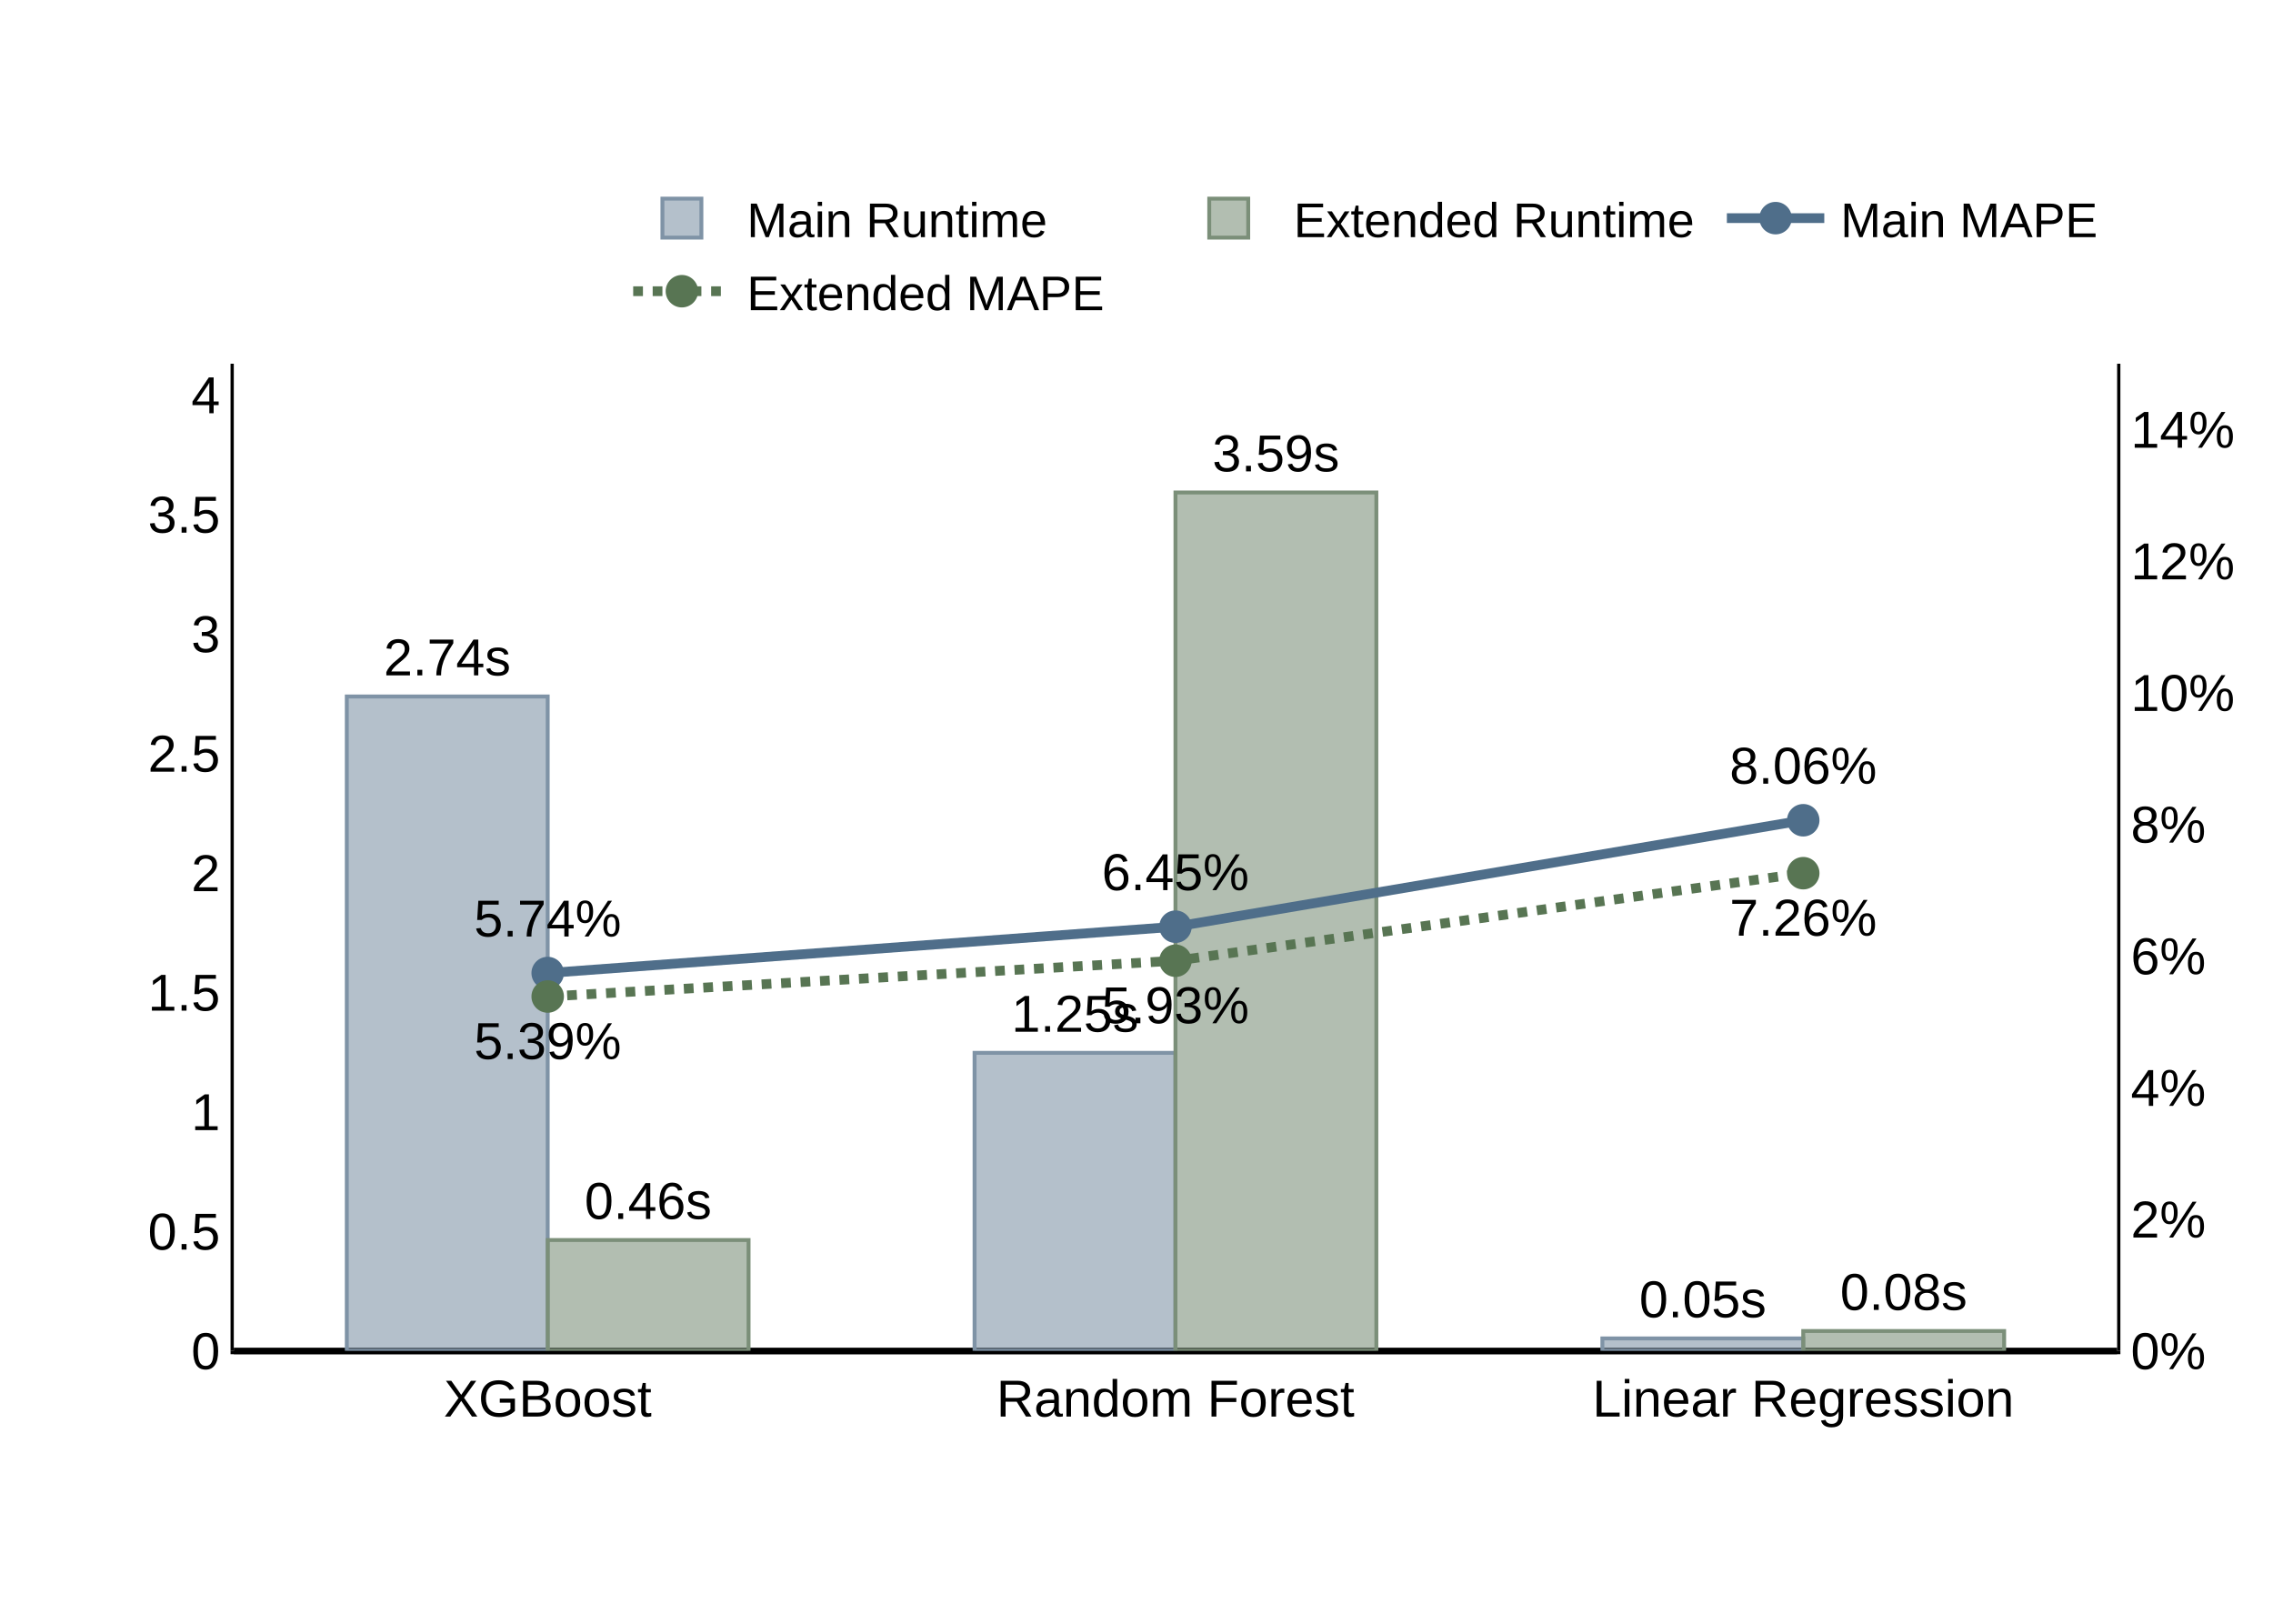
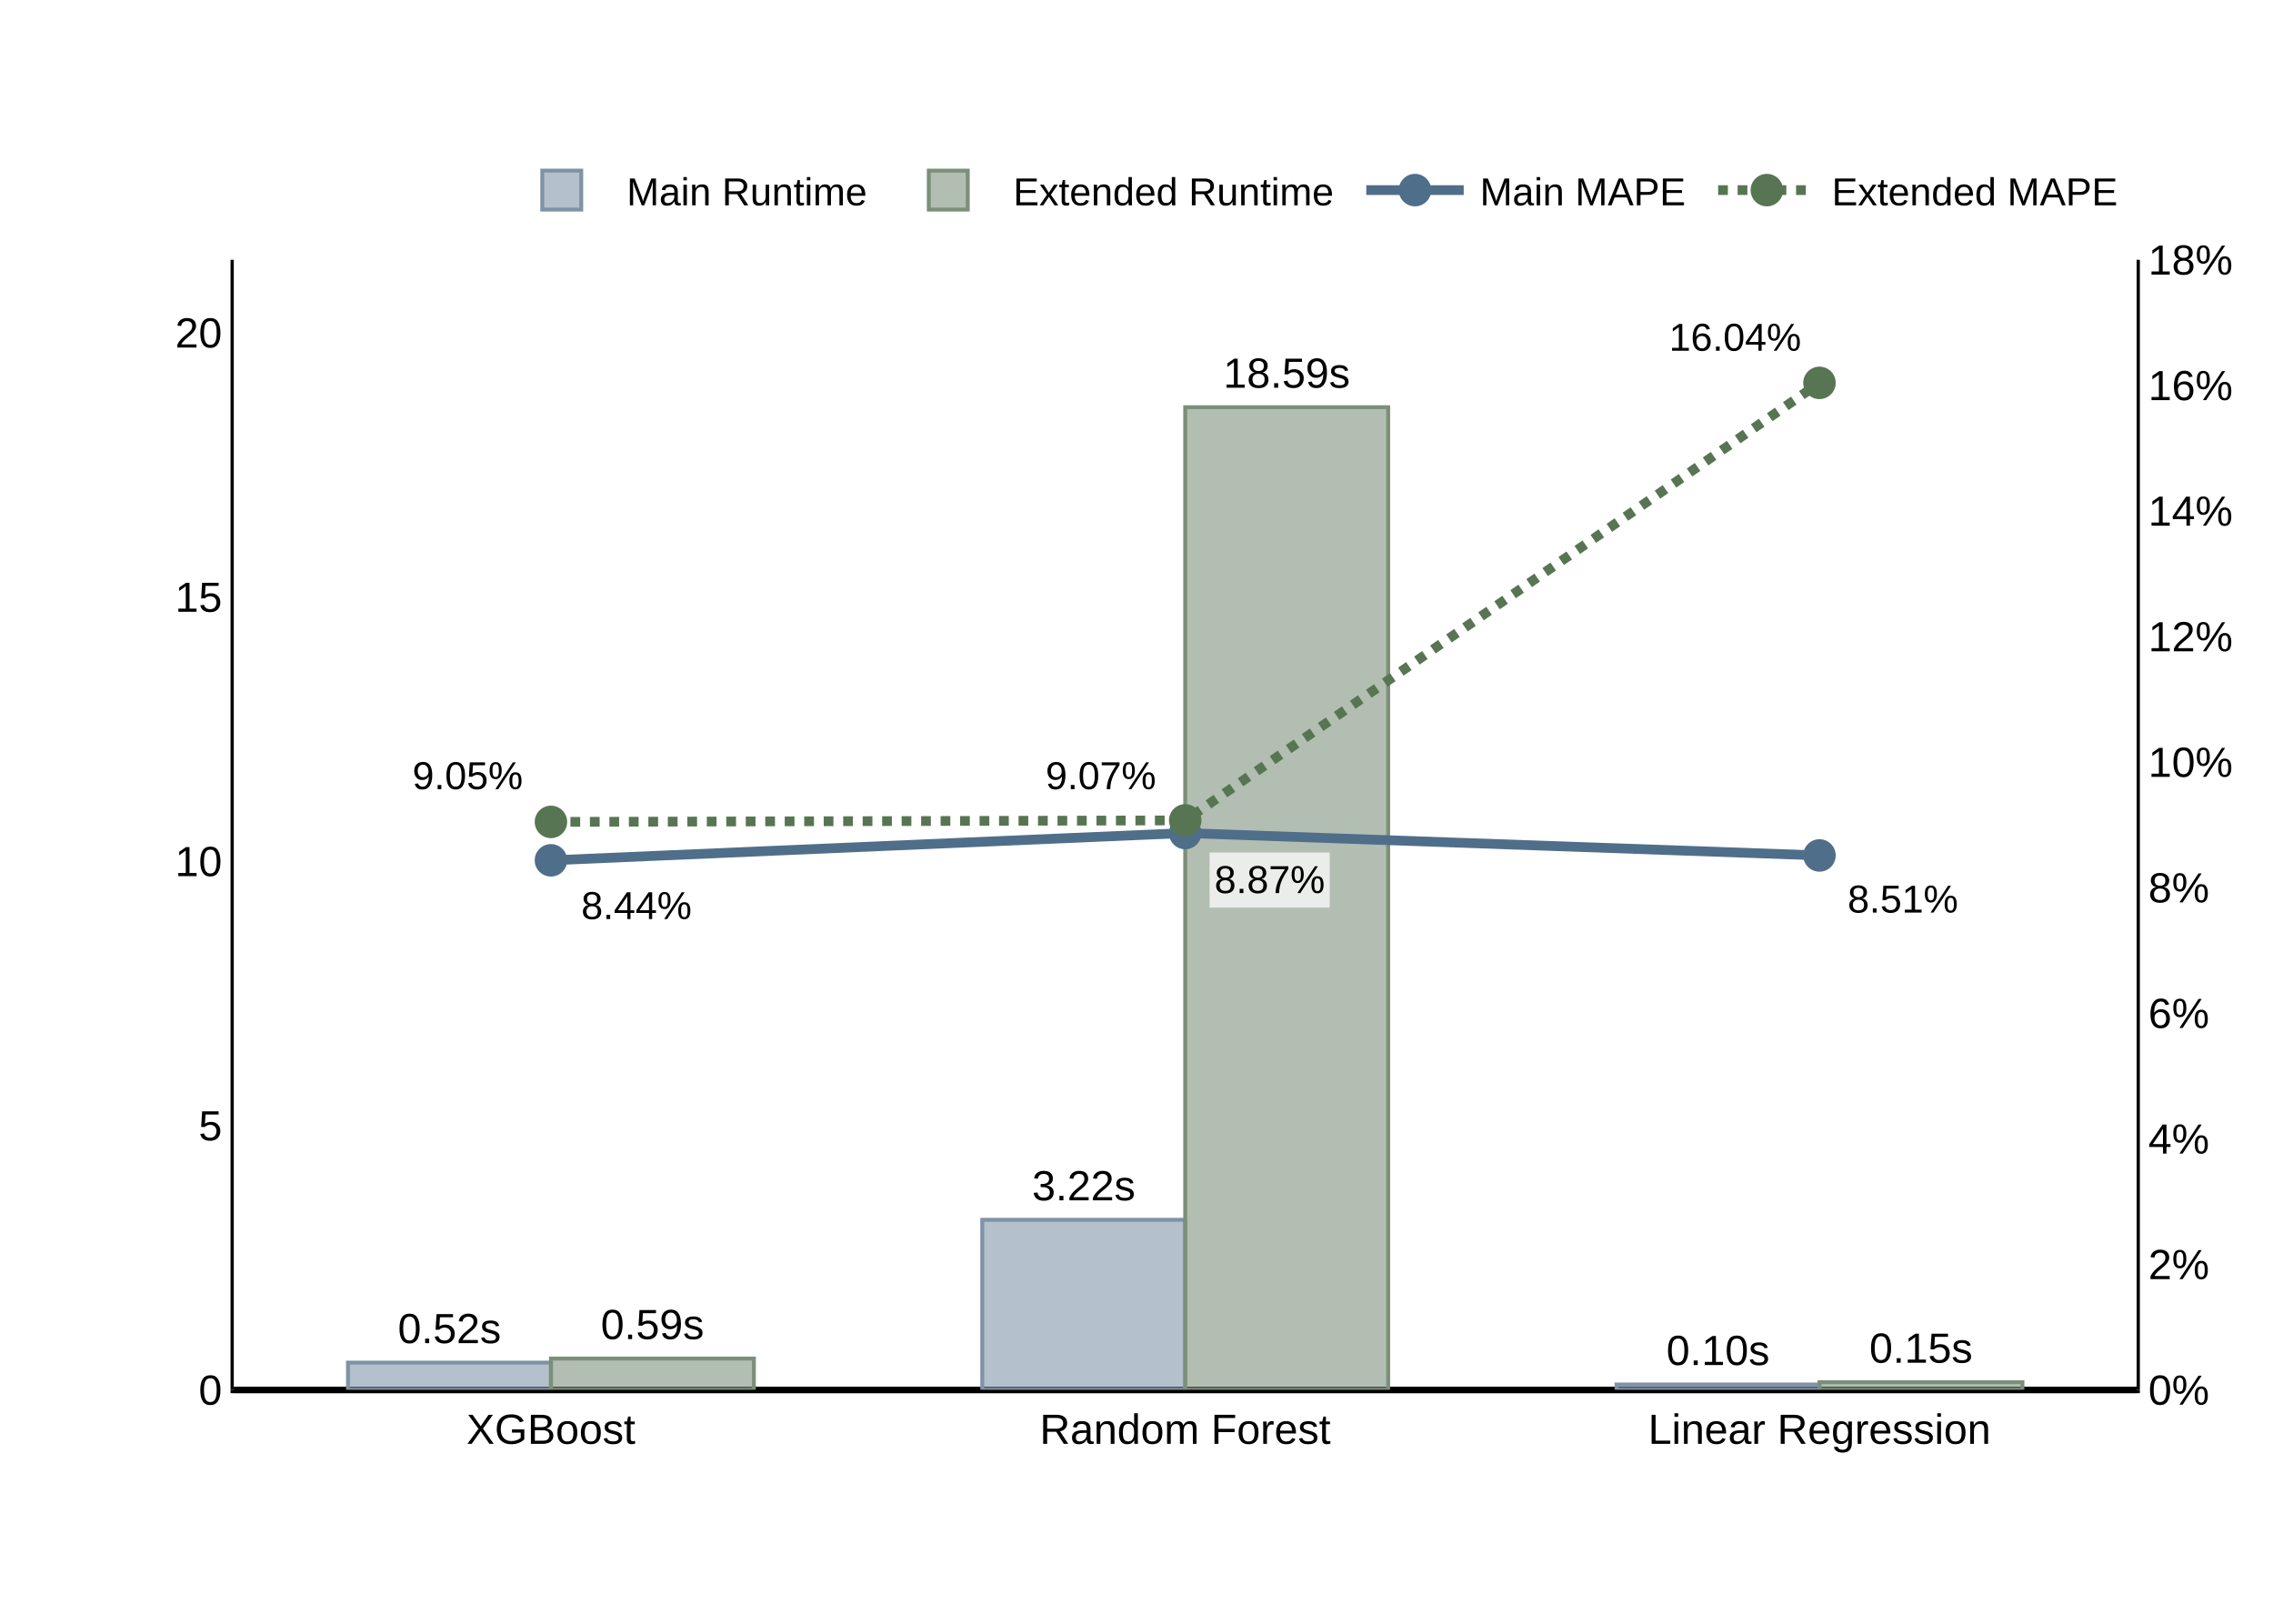
<svg xmlns="http://www.w3.org/2000/svg" class="main-svg" width="700" height="500" style="" viewBox="0 0 700 500">
  <rect x="0" y="0" width="700" height="500" style="fill: rgb(0, 0, 0); fill-opacity: 0;" />
-   <defs id="defs-fec410">
+   <defs id="defs-342254">
    <g class="clips">
-       <clipPath id="clipfec410xyplot" class="plotclip">
-         <rect width="580" height="304" />
-       </clipPath>
-       <clipPath id="clipfec410xy2plot" class="plotclip">
-         <rect width="580" height="304" />
-       </clipPath>
-       <clipPath class="axesclip" id="clipfec410x">
-         <rect x="72" y="0" width="580" height="500" />
-       </clipPath>
-       <clipPath class="axesclip" id="clipfec410y">
-         <rect x="0" y="112" width="700" height="304" />
-       </clipPath>
-       <clipPath class="axesclip" id="clipfec410xy">
-         <rect x="72" y="112" width="580" height="304" />
-       </clipPath>
-       <clipPath class="axesclip" id="clipfec410y2">
-         <rect x="0" y="112" width="700" height="304" />
-       </clipPath>
-       <clipPath class="axesclip" id="clipfec410xy2">
-         <rect x="72" y="112" width="580" height="304" />
+       <clipPath id="clip342254xyplot" class="plotclip">
+         <rect width="586" height="348" />
+       </clipPath>
+       <clipPath id="clip342254xy2plot" class="plotclip">
+         <rect width="586" height="348" />
+       </clipPath>
+       <clipPath class="axesclip" id="clip342254x">
+         <rect x="72" y="0" width="586" height="500" />
+       </clipPath>
+       <clipPath class="axesclip" id="clip342254y">
+         <rect x="0" y="80" width="700" height="348" />
+       </clipPath>
+       <clipPath class="axesclip" id="clip342254xy">
+         <rect x="72" y="80" width="586" height="348" />
+       </clipPath>
+       <clipPath class="axesclip" id="clip342254y2">
+         <rect x="0" y="80" width="700" height="348" />
+       </clipPath>
+       <clipPath class="axesclip" id="clip342254xy2">
+         <rect x="72" y="80" width="586" height="348" />
      </clipPath>
    </g>
    <g class="gradients" />
    <g class="patterns" />
  </defs>
  <g class="bglayer">
-     <rect class="bg" x="72" y="112" width="580" height="304" style="fill: rgb(0, 0, 0); fill-opacity: 0; stroke-width: 0;" />
+     <rect class="bg" x="72" y="80" width="586" height="348" style="fill: rgb(0, 0, 0); fill-opacity: 0; stroke-width: 0;" />
  </g>
  <g class="layer-below">
    <g class="imagelayer" />
    <g class="shapelayer" />
  </g>
  <g class="cartesianlayer">
    <g class="subplot xy">
      <g class="layer-subplot">
        <g class="shapelayer" />
        <g class="imagelayer" />
      </g>
      <g class="minor-gridlayer">
        <g class="x" />
        <g class="y" />
        <g class="y2" />
      </g>
      <g class="gridlayer">
        <g class="x" />
        <g class="y" />
        <g class="y2" />
      </g>
      <g class="zerolinelayer">
-         <path class="yzl zl crisp" transform="translate(0,416)" d="M72,0h580" style="stroke: rgb(0, 0, 0); stroke-opacity: 1; stroke-width: 2px;" />
+         <path class="yzl zl crisp" transform="translate(0,428)" d="M72,0h586" style="stroke: rgb(0, 0, 0); stroke-opacity: 1; stroke-width: 2px;" />
      </g>
      <g class="layer-between">
        <g class="shapelayer" />
        <g class="imagelayer" />
      </g>
      <path class="xlines-below" />
      <path class="ylines-below" />
      <g class="overlines-below">
        <path class="xy2-x" />
        <path class="xy2-y" />
      </g>
      <g class="xaxislayer-below" />
      <g class="yaxislayer-below" />
      <g class="overaxes-below">
        <g class="xy2-x" />
        <g class="xy2-y" />
      </g>
      <g class="overplot">
-         <g class="xy" transform="translate(72,112)">
+         <g class="xy" transform="translate(72,80)">
          <g class="barlayer mlayer">
            <g class="trace bars" style="opacity: 1;">
              <g class="points">
                <g class="point">
-                   <path d="M34.8,304V102.47H96.67V304Z" clip-path="url(#clipfec410xyplot)" style="vector-effect: none; opacity: 1; stroke-width: 1.2px; fill: rgb(127, 147, 166); fill-opacity: 0.58; stroke: rgb(127, 147, 166); stroke-opacity: 1;" />
-                   <text class="bartext bartext-outside" text-anchor="middle" data-notex="1" x="0" y="0" style="font-family: Arial; font-size: 16px; fill: rgb(0, 0, 0); fill-opacity: 1; white-space: pre;" transform="translate(65.735,95.97)">2.74s</text>
-                 </g>
-                 <g class="point">
-                   <path d="M228.13,304V212.2H290V304Z" clip-path="url(#clipfec410xyplot)" style="vector-effect: none; opacity: 1; stroke-width: 1.2px; fill: rgb(127, 147, 166); fill-opacity: 0.58; stroke: rgb(127, 147, 166); stroke-opacity: 1;" />
-                   <text class="bartext bartext-outside" text-anchor="middle" data-notex="1" x="0" y="0" style="font-family: Arial; font-size: 16px; fill: rgb(0, 0, 0); fill-opacity: 1; white-space: pre;" transform="translate(259.065,205.7)">1.25s</text>
-                 </g>
-                 <g class="point">
-                   <path d="M421.47,304V300.14H483.33V304Z" clip-path="url(#clipfec410xyplot)" style="vector-effect: none; opacity: 1; stroke-width: 1.2px; fill: rgb(127, 147, 166); fill-opacity: 0.58; stroke: rgb(127, 147, 166); stroke-opacity: 1;" />
-                   <text class="bartext bartext-outside" text-anchor="middle" data-notex="1" x="0" y="0" style="font-family: Arial; font-size: 16px; fill: rgb(0, 0, 0); fill-opacity: 1; white-space: pre;" transform="translate(452.4,293.64)">0.05s</text>
+                   <path d="M35.16,348V339.59H97.67V348Z" clip-path="url(#clip342254xyplot)" style="vector-effect: none; opacity: 1; stroke-width: 1.2px; fill: rgb(127, 147, 166); fill-opacity: 0.58; stroke: rgb(127, 147, 166); stroke-opacity: 1;" />
+                   <text class="bartext bartext-outside" text-anchor="middle" data-notex="1" x="0" y="0" style="font-family: Arial; font-size: 13px; fill: rgb(0, 0, 0); fill-opacity: 1; white-space: pre;" transform="translate(66.415,333.59)">0.52s</text>
+                 </g>
+                 <g class="point">
+                   <path d="M230.49,348V295.62H293V348Z" clip-path="url(#clip342254xyplot)" style="vector-effect: none; opacity: 1; stroke-width: 1.2px; fill: rgb(127, 147, 166); fill-opacity: 0.58; stroke: rgb(127, 147, 166); stroke-opacity: 1;" />
+                   <text class="bartext bartext-outside" text-anchor="middle" data-notex="1" x="0" y="0" style="font-family: Arial; font-size: 13px; fill: rgb(0, 0, 0); fill-opacity: 1; white-space: pre;" transform="translate(261.745,289.62)">3.22s</text>
+                 </g>
+                 <g class="point">
+                   <path d="M425.83,348V346.33H488.33V348Z" clip-path="url(#clip342254xyplot)" style="vector-effect: none; opacity: 1; stroke-width: 1.2px; fill: rgb(127, 147, 166); fill-opacity: 0.58; stroke: rgb(127, 147, 166); stroke-opacity: 1;" />
+                   <text class="bartext bartext-outside" text-anchor="middle" data-notex="1" x="0" y="0" style="font-family: Arial; font-size: 13px; fill: rgb(0, 0, 0); fill-opacity: 1; white-space: pre;" transform="translate(457.08,340.33)">0.10s</text>
                </g>
              </g>
            </g>
            <g class="trace bars" style="opacity: 1;">
              <g class="points">
                <g class="point">
-                   <path d="M96.67,304V269.84H158.53V304Z" clip-path="url(#clipfec410xyplot)" style="vector-effect: none; opacity: 1; stroke-width: 1.2px; fill: rgb(123, 143, 121); fill-opacity: 0.58; stroke: rgb(123, 143, 121); stroke-opacity: 1;" />
-                   <text class="bartext bartext-outside" text-anchor="middle" data-notex="1" x="0" y="0" style="font-family: Arial; font-size: 16px; fill: rgb(0, 0, 0); fill-opacity: 1; white-space: pre;" transform="translate(127.6,263.34)">0.46s</text>
-                 </g>
-                 <g class="point">
-                   <path d="M290,304V39.65H351.87V304Z" clip-path="url(#clipfec410xyplot)" style="vector-effect: none; opacity: 1; stroke-width: 1.2px; fill: rgb(123, 143, 121); fill-opacity: 0.58; stroke: rgb(123, 143, 121); stroke-opacity: 1;" />
-                   <text class="bartext bartext-outside" text-anchor="middle" data-notex="1" x="0" y="0" style="font-family: Arial; font-size: 16px; fill: rgb(0, 0, 0); fill-opacity: 1; white-space: pre;" transform="translate(320.935,33.15)">3.59s</text>
-                 </g>
-                 <g class="point">
-                   <path d="M483.33,304V297.87H545.2V304Z" clip-path="url(#clipfec410xyplot)" style="vector-effect: none; opacity: 1; stroke-width: 1.2px; fill: rgb(123, 143, 121); fill-opacity: 0.58; stroke: rgb(123, 143, 121); stroke-opacity: 1;" />
-                   <text class="bartext bartext-outside" text-anchor="middle" data-notex="1" x="0" y="0" style="font-family: Arial; font-size: 16px; fill: rgb(0, 0, 0); fill-opacity: 1; white-space: pre;" transform="translate(514.265,291.37)">0.08s</text>
-                 </g>
-               </g>
-             </g>
-           </g>
-         </g>
-         <g class="xy2" transform="translate(72,112)">
+                   <path d="M97.67,348V338.35H160.17V348Z" clip-path="url(#clip342254xyplot)" style="vector-effect: none; opacity: 1; stroke-width: 1.2px; fill: rgb(123, 143, 121); fill-opacity: 0.58; stroke: rgb(123, 143, 121); stroke-opacity: 1;" />
+                   <text class="bartext bartext-outside" text-anchor="middle" data-notex="1" x="0" y="0" style="font-family: Arial; font-size: 13px; fill: rgb(0, 0, 0); fill-opacity: 1; white-space: pre;" transform="translate(128.92,332.35)">0.59s</text>
+                 </g>
+                 <g class="point">
+                   <path d="M293,348V45.39H355.51V348Z" clip-path="url(#clip342254xyplot)" style="vector-effect: none; opacity: 1; stroke-width: 1.2px; fill: rgb(123, 143, 121); fill-opacity: 0.58; stroke: rgb(123, 143, 121); stroke-opacity: 1;" />
+                   <text class="bartext bartext-outside" text-anchor="middle" data-notex="1" x="0" y="0" style="font-family: Arial; font-size: 13px; fill: rgb(0, 0, 0); fill-opacity: 1; white-space: pre;" transform="translate(324.255,39.39)">18.59s</text>
+                 </g>
+                 <g class="point">
+                   <path d="M488.33,348V345.62H550.84V348Z" clip-path="url(#clip342254xyplot)" style="vector-effect: none; opacity: 1; stroke-width: 1.2px; fill: rgb(123, 143, 121); fill-opacity: 0.58; stroke: rgb(123, 143, 121); stroke-opacity: 1;" />
+                   <text class="bartext bartext-outside" text-anchor="middle" data-notex="1" x="0" y="0" style="font-family: Arial; font-size: 13px; fill: rgb(0, 0, 0); fill-opacity: 1; white-space: pre;" transform="translate(519.585,339.62)">0.15s</text>
+                 </g>
+               </g>
+             </g>
+           </g>
+         </g>
+         <g class="xy2" transform="translate(72,80)">
          <g class="scatterlayer mlayer">
-             <g class="trace scatter trace89c9d5" style="stroke-miterlimit: 2; opacity: 1;">
-               <g class="fills" clip-path="url(#clipfec410xy2plot)" />
+             <g class="trace scatter traceacc0d9" style="stroke-miterlimit: 2; opacity: 1;">
+               <g class="fills" clip-path="url(#clip342254xy2plot)" />
              <g class="errorbars" />
              <g class="lines">
-                 <path class="js-line" d="M96.67,187.63L290,173.36L483.33,140.58" clip-path="url(#clipfec410xy2plot)" style="vector-effect: none; fill: none; stroke: rgb(79, 110, 138); stroke-opacity: 1; stroke-width: 3px; opacity: 1;" />
+                 <path class="js-line" d="M97.67,184.92L293,176.52L488.33,183.42" clip-path="url(#clip342254xy2plot)" style="vector-effect: none; fill: none; stroke: rgb(79, 110, 138); stroke-opacity: 1; stroke-width: 3px; opacity: 1;" />
              </g>
              <g class="points">
-                 <path class="point" transform="translate(96.67,187.63)" d="M5,0A5,5 0 1,1 0,-5A5,5 0 0,1 5,0Z" style="opacity: 1; stroke-width: 0px; fill: rgb(79, 110, 138); fill-opacity: 1;" />
-                 <path class="point" transform="translate(290,173.36)" d="M5,0A5,5 0 1,1 0,-5A5,5 0 0,1 5,0Z" style="opacity: 1; stroke-width: 0px; fill: rgb(79, 110, 138); fill-opacity: 1;" />
-                 <path class="point" transform="translate(483.33,140.58)" d="M5,0A5,5 0 1,1 0,-5A5,5 0 0,1 5,0Z" style="opacity: 1; stroke-width: 0px; fill: rgb(79, 110, 138); fill-opacity: 1;" />
-               </g>
-               <g class="text">
-                 <g class="textpoint" transform="translate(0,-11.25)">
-                   <text x="96.67" y="187.63" text-anchor="middle" style="font-family: Arial; font-size: 16px; fill: rgb(0, 0, 0); fill-opacity: 1; white-space: pre;">5.74%</text>
-                 </g>
-                 <g class="textpoint" transform="translate(0,-11.25)">
-                   <text x="290" y="173.36" text-anchor="middle" style="font-family: Arial; font-size: 16px; fill: rgb(0, 0, 0); fill-opacity: 1; white-space: pre;">6.45%</text>
-                 </g>
-                 <g class="textpoint" transform="translate(0,-11.25)">
-                   <text x="483.33" y="140.58" text-anchor="middle" style="font-family: Arial; font-size: 16px; fill: rgb(0, 0, 0); fill-opacity: 1; white-space: pre;">8.06%</text>
-                 </g>
-               </g>
-             </g>
-             <g class="trace scatter traced7a14b" style="stroke-miterlimit: 2; opacity: 1;">
-               <g class="fills" clip-path="url(#clipfec410xy2plot)" />
+                 <path class="point" transform="translate(97.67,184.92)" d="M5,0A5,5 0 1,1 0,-5A5,5 0 0,1 5,0Z" style="opacity: 1; stroke-width: 0px; fill: rgb(79, 110, 138); fill-opacity: 1;" />
+                 <path class="point" transform="translate(293,176.52)" d="M5,0A5,5 0 1,1 0,-5A5,5 0 0,1 5,0Z" style="opacity: 1; stroke-width: 0px; fill: rgb(79, 110, 138); fill-opacity: 1;" />
+                 <path class="point" transform="translate(488.33,183.42)" d="M5,0A5,5 0 1,1 0,-5A5,5 0 0,1 5,0Z" style="opacity: 1; stroke-width: 0px; fill: rgb(79, 110, 138); fill-opacity: 1;" />
+               </g>
+               <g class="text" />
+             </g>
+             <g class="trace scatter trace40605d" style="stroke-miterlimit: 2; opacity: 1;">
+               <g class="fills" clip-path="url(#clip342254xy2plot)" />
              <g class="errorbars" />
              <g class="lines">
-                 <path class="js-line" d="M96.67,194.86L290,183.84L483.33,156.88" clip-path="url(#clipfec410xy2plot)" style="vector-effect: none; fill: none; stroke: rgb(88, 117, 83); stroke-opacity: 1; stroke-dasharray: 3px, 3px; stroke-width: 3px; opacity: 1;" />
+                 <path class="js-line" d="M97.67,173.09L293,172.62L488.33,37.9" clip-path="url(#clip342254xy2plot)" style="vector-effect: none; fill: none; stroke: rgb(88, 117, 83); stroke-opacity: 1; stroke-dasharray: 3px, 3px; stroke-width: 3px; opacity: 1;" />
              </g>
              <g class="points">
-                 <path class="point" transform="translate(96.67,194.86)" d="M5,0A5,5 0 1,1 0,-5A5,5 0 0,1 5,0Z" style="opacity: 1; stroke-width: 0px; fill: rgb(88, 117, 83); fill-opacity: 1;" />
-                 <path class="point" transform="translate(290,183.84)" d="M5,0A5,5 0 1,1 0,-5A5,5 0 0,1 5,0Z" style="opacity: 1; stroke-width: 0px; fill: rgb(88, 117, 83); fill-opacity: 1;" />
-                 <path class="point" transform="translate(483.33,156.88)" d="M5,0A5,5 0 1,1 0,-5A5,5 0 0,1 5,0Z" style="opacity: 1; stroke-width: 0px; fill: rgb(88, 117, 83); fill-opacity: 1;" />
-               </g>
-               <g class="text">
-                 <g class="textpoint" transform="translate(0,19.25)">
-                   <text x="96.67" y="194.86" text-anchor="middle" style="font-family: Arial; font-size: 16px; fill: rgb(0, 0, 0); fill-opacity: 1; white-space: pre;">5.39%</text>
-                 </g>
-                 <g class="textpoint" transform="translate(0,19.25)">
-                   <text x="290" y="183.84" text-anchor="middle" style="font-family: Arial; font-size: 16px; fill: rgb(0, 0, 0); fill-opacity: 1; white-space: pre;">5.93%</text>
-                 </g>
-                 <g class="textpoint" transform="translate(0,19.25)">
-                   <text x="483.33" y="156.88" text-anchor="middle" style="font-family: Arial; font-size: 16px; fill: rgb(0, 0, 0); fill-opacity: 1; white-space: pre;">7.26%</text>
-                 </g>
-               </g>
+                 <path class="point" transform="translate(97.67,173.09)" d="M5,0A5,5 0 1,1 0,-5A5,5 0 0,1 5,0Z" style="opacity: 1; stroke-width: 0px; fill: rgb(88, 117, 83); fill-opacity: 1;" />
+                 <path class="point" transform="translate(293,172.62)" d="M5,0A5,5 0 1,1 0,-5A5,5 0 0,1 5,0Z" style="opacity: 1; stroke-width: 0px; fill: rgb(88, 117, 83); fill-opacity: 1;" />
+                 <path class="point" transform="translate(488.33,37.9)" d="M5,0A5,5 0 1,1 0,-5A5,5 0 0,1 5,0Z" style="opacity: 1; stroke-width: 0px; fill: rgb(88, 117, 83); fill-opacity: 1;" />
+               </g>
+               <g class="text" />
            </g>
          </g>
        </g>
      </g>
      <g class="zerolinelayer-above" />
-       <path class="xlines-above crisp" d="M71,416.5H653" style="fill: none; stroke-width: 1px; stroke: rgb(0, 0, 0); stroke-opacity: 1;" />
-       <path class="ylines-above crisp" d="M71.5,112V416" style="fill: none; stroke-width: 1px; stroke: rgb(0, 0, 0); stroke-opacity: 1;" />
+       <path class="xlines-above crisp" d="M71,428.5H659" style="fill: none; stroke-width: 1px; stroke: rgb(0, 0, 0); stroke-opacity: 1;" />
+       <path class="ylines-above crisp" d="M71.5,80V428" style="fill: none; stroke-width: 1px; stroke: rgb(0, 0, 0); stroke-opacity: 1;" />
      <g class="overlines-above">
        <path class="xy2-x crisp" d="M0,0" style="fill: none;" />
-         <path class="xy2-y crisp" d="M652.5,112V416" style="fill: none; stroke-width: 1px; stroke: rgb(0, 0, 0); stroke-opacity: 1;" />
+         <path class="xy2-y crisp" d="M658.5,80V428" style="fill: none; stroke-width: 1px; stroke: rgb(0, 0, 0); stroke-opacity: 1;" />
      </g>
      <g class="xaxislayer-above">
        <g class="xtick">
-           <text text-anchor="middle" x="0" y="436.2" transform="translate(168.67,0)" style="font-family: Arial; font-size: 16px; fill: rgb(0, 0, 0); fill-opacity: 1; white-space: pre;">XGBoost</text>
+           <text text-anchor="middle" x="0" y="444.6" transform="translate(169.67,0)" style="font-family: Arial; font-size: 13px; fill: rgb(0, 0, 0); fill-opacity: 1; white-space: pre;">XGBoost</text>
        </g>
        <g class="xtick">
-           <text text-anchor="middle" x="0" y="436.2" transform="translate(362,0)" style="font-family: Arial; font-size: 16px; fill: rgb(0, 0, 0); fill-opacity: 1; white-space: pre;">Random Forest</text>
+           <text text-anchor="middle" x="0" y="444.6" transform="translate(365,0)" style="font-family: Arial; font-size: 13px; fill: rgb(0, 0, 0); fill-opacity: 1; white-space: pre;">Random Forest</text>
        </g>
        <g class="xtick">
-           <text text-anchor="middle" x="0" y="436.2" transform="translate(555.33,0)" style="font-family: Arial; font-size: 16px; fill: rgb(0, 0, 0); fill-opacity: 1; white-space: pre;">Linear Regression</text>
+           <text text-anchor="middle" x="0" y="444.6" transform="translate(560.33,0)" style="font-family: Arial; font-size: 13px; fill: rgb(0, 0, 0); fill-opacity: 1; white-space: pre;">Linear Regression</text>
        </g>
      </g>
      <g class="yaxislayer-above">
        <g class="ytick">
-           <text text-anchor="end" x="67.8" y="5.6" transform="translate(0,416)" style="font-family: Arial; font-size: 16px; fill: rgb(0, 0, 0); fill-opacity: 1; white-space: pre;">0</text>
-         </g>
-         <g class="ytick">
-           <text text-anchor="end" x="67.8" y="5.6" style="font-family: Arial; font-size: 16px; fill: rgb(0, 0, 0); fill-opacity: 1; white-space: pre;" transform="translate(0,379.2)">0.5</text>
-         </g>
-         <g class="ytick">
-           <text text-anchor="end" x="67.8" y="5.6" style="font-family: Arial; font-size: 16px; fill: rgb(0, 0, 0); fill-opacity: 1; white-space: pre;" transform="translate(0,342.41)">1</text>
-         </g>
-         <g class="ytick">
-           <text text-anchor="end" x="67.8" y="5.6" style="font-family: Arial; font-size: 16px; fill: rgb(0, 0, 0); fill-opacity: 1; white-space: pre;" transform="translate(0,305.61)">1.5</text>
-         </g>
-         <g class="ytick">
-           <text text-anchor="end" x="67.8" y="5.6" style="font-family: Arial; font-size: 16px; fill: rgb(0, 0, 0); fill-opacity: 1; white-space: pre;" transform="translate(0,268.82)">2</text>
-         </g>
-         <g class="ytick">
-           <text text-anchor="end" x="67.8" y="5.6" style="font-family: Arial; font-size: 16px; fill: rgb(0, 0, 0); fill-opacity: 1; white-space: pre;" transform="translate(0,232.02)">2.5</text>
-         </g>
-         <g class="ytick">
-           <text text-anchor="end" x="67.8" y="5.6" style="font-family: Arial; font-size: 16px; fill: rgb(0, 0, 0); fill-opacity: 1; white-space: pre;" transform="translate(0,195.23)">3</text>
-         </g>
-         <g class="ytick">
-           <text text-anchor="end" x="67.8" y="5.6" style="font-family: Arial; font-size: 16px; fill: rgb(0, 0, 0); fill-opacity: 1; white-space: pre;" transform="translate(0,158.43)">3.5</text>
-         </g>
-         <g class="ytick">
-           <text text-anchor="end" x="67.8" y="5.6" style="font-family: Arial; font-size: 16px; fill: rgb(0, 0, 0); fill-opacity: 1; white-space: pre;" transform="translate(0,121.64)">4</text>
+           <text text-anchor="end" x="68.4" y="4.55" transform="translate(0,428)" style="font-family: Arial; font-size: 13px; fill: rgb(0, 0, 0); fill-opacity: 1; white-space: pre;">0</text>
+         </g>
+         <g class="ytick">
+           <text text-anchor="end" x="68.4" y="4.55" style="font-family: Arial; font-size: 13px; fill: rgb(0, 0, 0); fill-opacity: 1; white-space: pre;" transform="translate(0,346.61)">5</text>
+         </g>
+         <g class="ytick">
+           <text text-anchor="end" x="68.4" y="4.55" style="font-family: Arial; font-size: 13px; fill: rgb(0, 0, 0); fill-opacity: 1; white-space: pre;" transform="translate(0,265.23)">10</text>
+         </g>
+         <g class="ytick">
+           <text text-anchor="end" x="68.4" y="4.55" style="font-family: Arial; font-size: 13px; fill: rgb(0, 0, 0); fill-opacity: 1; white-space: pre;" transform="translate(0,183.84)">15</text>
+         </g>
+         <g class="ytick">
+           <text text-anchor="end" x="68.4" y="4.55" style="font-family: Arial; font-size: 13px; fill: rgb(0, 0, 0); fill-opacity: 1; white-space: pre;" transform="translate(0,102.46)">20</text>
        </g>
      </g>
      <g class="overaxes-above">
        <g class="xy2-x" />
        <g class="xy2-y">
          <g class="y2tick">
-             <text text-anchor="start" x="656.2" y="5.6" transform="translate(0,416)" style="font-family: Arial; font-size: 16px; fill: rgb(0, 0, 0); fill-opacity: 1; white-space: pre;">0%</text>
-           </g>
-           <g class="y2tick">
-             <text text-anchor="start" x="656.2" y="5.6" style="font-family: Arial; font-size: 16px; fill: rgb(0, 0, 0); fill-opacity: 1; white-space: pre;" transform="translate(0,375.47)">2%</text>
-           </g>
-           <g class="y2tick">
-             <text text-anchor="start" x="656.2" y="5.6" style="font-family: Arial; font-size: 16px; fill: rgb(0, 0, 0); fill-opacity: 1; white-space: pre;" transform="translate(0,334.93)">4%</text>
-           </g>
-           <g class="y2tick">
-             <text text-anchor="start" x="656.2" y="5.6" style="font-family: Arial; font-size: 16px; fill: rgb(0, 0, 0); fill-opacity: 1; white-space: pre;" transform="translate(0,294.4)">6%</text>
-           </g>
-           <g class="y2tick">
-             <text text-anchor="start" x="656.2" y="5.6" style="font-family: Arial; font-size: 16px; fill: rgb(0, 0, 0); fill-opacity: 1; white-space: pre;" transform="translate(0,253.87)">8%</text>
-           </g>
-           <g class="y2tick">
-             <text text-anchor="start" x="656.2" y="5.6" style="font-family: Arial; font-size: 16px; fill: rgb(0, 0, 0); fill-opacity: 1; white-space: pre;" transform="translate(0,213.33)">10%</text>
-           </g>
-           <g class="y2tick">
-             <text text-anchor="start" x="656.2" y="5.6" style="font-family: Arial; font-size: 16px; fill: rgb(0, 0, 0); fill-opacity: 1; white-space: pre;" transform="translate(0,172.8)">12%</text>
-           </g>
-           <g class="y2tick">
-             <text text-anchor="start" x="656.2" y="5.6" style="font-family: Arial; font-size: 16px; fill: rgb(0, 0, 0); fill-opacity: 1; white-space: pre;" transform="translate(0,132.27)">14%</text>
+             <text text-anchor="start" x="661.6" y="4.55" transform="translate(0,428)" style="font-family: Arial; font-size: 13px; fill: rgb(0, 0, 0); fill-opacity: 1; white-space: pre;">0%</text>
+           </g>
+           <g class="y2tick">
+             <text text-anchor="start" x="661.6" y="4.55" style="font-family: Arial; font-size: 13px; fill: rgb(0, 0, 0); fill-opacity: 1; white-space: pre;" transform="translate(0,389.33)">2%</text>
+           </g>
+           <g class="y2tick">
+             <text text-anchor="start" x="661.6" y="4.55" style="font-family: Arial; font-size: 13px; fill: rgb(0, 0, 0); fill-opacity: 1; white-space: pre;" transform="translate(0,350.67)">4%</text>
+           </g>
+           <g class="y2tick">
+             <text text-anchor="start" x="661.6" y="4.55" style="font-family: Arial; font-size: 13px; fill: rgb(0, 0, 0); fill-opacity: 1; white-space: pre;" transform="translate(0,312)">6%</text>
+           </g>
+           <g class="y2tick">
+             <text text-anchor="start" x="661.6" y="4.55" style="font-family: Arial; font-size: 13px; fill: rgb(0, 0, 0); fill-opacity: 1; white-space: pre;" transform="translate(0,273.33)">8%</text>
+           </g>
+           <g class="y2tick">
+             <text text-anchor="start" x="661.6" y="4.55" style="font-family: Arial; font-size: 13px; fill: rgb(0, 0, 0); fill-opacity: 1; white-space: pre;" transform="translate(0,234.67)">10%</text>
+           </g>
+           <g class="y2tick">
+             <text text-anchor="start" x="661.6" y="4.55" style="font-family: Arial; font-size: 13px; fill: rgb(0, 0, 0); fill-opacity: 1; white-space: pre;" transform="translate(0,196)">12%</text>
+           </g>
+           <g class="y2tick">
+             <text text-anchor="start" x="661.6" y="4.55" style="font-family: Arial; font-size: 13px; fill: rgb(0, 0, 0); fill-opacity: 1; white-space: pre;" transform="translate(0,157.33)">14%</text>
+           </g>
+           <g class="y2tick">
+             <text text-anchor="start" x="661.6" y="4.55" style="font-family: Arial; font-size: 13px; fill: rgb(0, 0, 0); fill-opacity: 1; white-space: pre;" transform="translate(0,118.67)">16%</text>
+           </g>
+           <g class="y2tick">
+             <text text-anchor="start" x="661.6" y="4.55" style="font-family: Arial; font-size: 13px; fill: rgb(0, 0, 0); fill-opacity: 1; white-space: pre;" transform="translate(0,80)">18%</text>
          </g>
        </g>
      </g>
    </g>
    <g class="subplot xy2" />
  </g>
  <g class="polarlayer" />
  <g class="smithlayer" />
  <g class="ternarylayer" />
  <g class="geolayer" />
  <g class="funnelarealayer" />
  <g class="pielayer" />
  <g class="iciclelayer" />
  <g class="treemaplayer" />
  <g class="sunburstlayer" />
  <g class="glimages" />
-   <defs id="topdefs-fec410">
+   <defs id="topdefs-342254">
    <g class="clips" />
-     <clipPath id="legendfec410">
-       <rect width="462" height="55" x="0" y="0" />
+     <clipPath id="legend342254">
+       <rect width="505" height="29" x="0" y="0" />
    </clipPath>
  </defs>
  <g class="layer-above">
    <g class="imagelayer" />
    <g class="shapelayer" />
  </g>
  <g class="infolayer">
-     <g class="legend" pointer-events="all" transform="translate(190,50.92)">
-       <rect class="bg" shape-rendering="crispEdges" style="stroke: rgb(0, 0, 0); stroke-opacity: 0; fill: rgb(0, 0, 0); fill-opacity: 0; stroke-width: 0px;" width="462" height="55" x="0" y="0" />
-       <g class="scrollbox" transform="" clip-path="url(#legendfec410)">
+     <g class="legend" pointer-events="all" transform="translate(153,44.04)">
+       <rect class="bg" shape-rendering="crispEdges" style="stroke: rgb(0, 0, 0); stroke-opacity: 0; fill: rgb(0, 0, 0); fill-opacity: 0; stroke-width: 0px;" width="505" height="29" x="0" y="0" />
+       <g class="scrollbox" transform="" clip-path="url(#legend342254)">
        <g class="groups">
-           <g class="traces" transform="translate(0,16.25)" style="opacity: 1;">
-             <text class="legendtext" text-anchor="start" x="40" y="5.85" style="font-family: Arial; font-size: 15px; fill: rgb(0, 0, 0); fill-opacity: 1; white-space: pre;">Main Runtime</text>
+           <g class="traces" transform="translate(0,14.5)" style="opacity: 1;">
+             <text class="legendtext" text-anchor="start" x="40" y="4.68" style="font-family: Arial; font-size: 12px; fill: rgb(0, 0, 0); fill-opacity: 1; white-space: pre;">Main Runtime</text>
            <g class="layers" style="opacity: 1;">
              <g class="legendfill" />
              <g class="legendlines" />
              <g class="legendsymbols">
                <g class="legendpoints">
                  <path class="legendundefined" d="M6,6H-6V-6H6Z" transform="translate(20,0)" style="stroke-width: 1.2px; fill: rgb(127, 147, 166); fill-opacity: 0.58; stroke: rgb(127, 147, 166); stroke-opacity: 1;" />
                </g>
              </g>
            </g>
-             <rect class="legendtoggle" x="0" y="-11.25" width="135.039" height="22.5" style="fill: rgb(0, 0, 0); fill-opacity: 0;" />
-           </g>
-           <g class="traces" transform="translate(168.4062,16.25)" style="opacity: 1;">
-             <text class="legendtext" text-anchor="start" x="40" y="5.85" style="font-family: Arial; font-size: 15px; fill: rgb(0, 0, 0); fill-opacity: 1; white-space: pre;">Extended Runtime</text>
+             <rect class="legendtoggle" x="0" y="-9.5" width="116.531" height="19" style="fill: rgb(0, 0, 0); fill-opacity: 0;" />
+           </g>
+           <g class="traces" transform="translate(119.0312,14.5)" style="opacity: 1;">
+             <text class="legendtext" text-anchor="start" x="40" y="4.68" style="font-family: Arial; font-size: 12px; fill: rgb(0, 0, 0); fill-opacity: 1; white-space: pre;">Extended Runtime</text>
            <g class="layers" style="opacity: 1;">
              <g class="legendfill" />
              <g class="legendlines" />
              <g class="legendsymbols">
                <g class="legendpoints">
                  <path class="legendundefined" d="M6,6H-6V-6H6Z" transform="translate(20,0)" style="stroke-width: 1.2px; fill: rgb(123, 143, 121); fill-opacity: 0.58; stroke: rgb(123, 143, 121); stroke-opacity: 1;" />
                </g>
              </g>
            </g>
-             <rect class="legendtoggle" x="0" y="-11.25" width="165.906" height="22.5" style="fill: rgb(0, 0, 0); fill-opacity: 0;" />
-           </g>
-           <g class="traces" transform="translate(336.8125,16.25)" style="opacity: 1;">
-             <text class="legendtext" text-anchor="start" x="40" y="5.85" style="font-family: Arial; font-size: 15px; fill: rgb(0, 0, 0); fill-opacity: 1; white-space: pre;">Main MAPE</text>
+             <rect class="legendtoggle" x="0" y="-9.5" width="141.234" height="19" style="fill: rgb(0, 0, 0); fill-opacity: 0;" />
+           </g>
+           <g class="traces" transform="translate(262.7656,14.5)" style="opacity: 1;">
+             <text class="legendtext" text-anchor="start" x="40" y="4.68" style="font-family: Arial; font-size: 12px; fill: rgb(0, 0, 0); fill-opacity: 1; white-space: pre;">Main MAPE</text>
            <g class="layers" style="opacity: 1;">
              <g class="legendfill" />
              <g class="legendlines">
                <path class="js-line" d="M5,0h30" style="fill: none; stroke: rgb(79, 110, 138); stroke-opacity: 1; stroke-width: 3px;" />
              </g>
              <g class="legendsymbols">
                <g class="legendpoints">
                  <path class="scatterpts" transform="translate(20,0)" d="M5,0A5,5 0 1,1 0,-5A5,5 0 0,1 5,0Z" style="opacity: 1; stroke-width: 0px; fill: rgb(79, 110, 138); fill-opacity: 1;" />
                </g>
              </g>
            </g>
-             <rect class="legendtoggle" x="0" y="-11.25" width="121.695" height="22.5" style="fill: rgb(0, 0, 0); fill-opacity: 0;" />
-           </g>
-           <g class="traces" transform="translate(0,38.75)" style="opacity: 1;">
-             <text class="legendtext" text-anchor="start" x="40" y="5.85" style="font-family: Arial; font-size: 15px; fill: rgb(0, 0, 0); fill-opacity: 1; white-space: pre;">Extended MAPE</text>
+             <rect class="legendtoggle" x="0" y="-9.5" width="105.859" height="19" style="fill: rgb(0, 0, 0); fill-opacity: 0;" />
+           </g>
+           <g class="traces" transform="translate(371.125,14.5)" style="opacity: 1;">
+             <text class="legendtext" text-anchor="start" x="40" y="4.68" style="font-family: Arial; font-size: 12px; fill: rgb(0, 0, 0); fill-opacity: 1; white-space: pre;">Extended MAPE</text>
            <g class="layers" style="opacity: 1;">
              <g class="legendfill" />
              <g class="legendlines">
                <path class="js-line" d="M5,0h30" style="fill: none; stroke: rgb(88, 117, 83); stroke-opacity: 1; stroke-dasharray: 3px, 3px; stroke-width: 3px;" />
              </g>
              <g class="legendsymbols">
                <g class="legendpoints">
                  <path class="scatterpts" transform="translate(20,0)" d="M5,0A5,5 0 1,1 0,-5A5,5 0 0,1 5,0Z" style="opacity: 1; stroke-width: 0px; fill: rgb(88, 117, 83); fill-opacity: 1;" />
                </g>
              </g>
            </g>
-             <rect class="legendtoggle" x="0" y="-11.25" width="152.562" height="22.5" style="fill: rgb(0, 0, 0); fill-opacity: 0;" />
+             <rect class="legendtoggle" x="0" y="-9.5" width="130.562" height="19" style="fill: rgb(0, 0, 0); fill-opacity: 0;" />
          </g>
        </g>
      </g>
      <rect class="scrollbar" rx="20" ry="3" width="0" height="0" style="fill: rgb(128, 139, 164); fill-opacity: 1;" x="0" y="0" />
    </g>
    <g class="g-gtitle" />
    <g class="g-xtitle" />
    <g class="g-ytitle" />
    <g class="g-y2title" />
+     <g class="annotation" data-index="0" style="opacity: 1;">
+       <g class="annotation-text-g" transform="rotate(0,195.67,278.92)">
+         <g class="cursor-pointer" transform="translate(177,270)">
+           <rect class="bg" x="0.5" y="0.5" width="37" height="17" style="stroke-width: 1px; stroke: rgb(0, 0, 0); stroke-opacity: 0; fill: rgb(255, 255, 255); fill-opacity: 0.72;" />
+           <text class="annotation-text" text-anchor="middle" x="19.016" y="13" style="font-family: Arial; font-size: 12px; fill: rgb(0, 0, 0); fill-opacity: 1; white-space: pre;">8.44%</text>
+         </g>
+       </g>
+     </g>
+     <g class="annotation" data-index="1" style="opacity: 1;">
+       <g class="annotation-text-g" transform="rotate(0,143.67,239.09)">
+         <g class="cursor-pointer" transform="translate(125,230)">
+           <rect class="bg" x="0.5" y="0.5" width="37" height="17" style="stroke-width: 1px; stroke: rgb(0, 0, 0); stroke-opacity: 0; fill: rgb(255, 255, 255); fill-opacity: 0.72;" />
+           <text class="annotation-text" text-anchor="middle" x="19.016" y="13" style="font-family: Arial; font-size: 12px; fill: rgb(0, 0, 0); fill-opacity: 1; white-space: pre;">9.05%</text>
+         </g>
+       </g>
+     </g>
+     <g class="annotation" data-index="2" style="opacity: 1;">
+       <g class="annotation-text-g" transform="rotate(0,391,270.52)">
+         <g class="cursor-pointer" transform="translate(372,262)">
+           <rect class="bg" x="0.5" y="0.5" width="37" height="17" style="stroke-width: 1px; stroke: rgb(0, 0, 0); stroke-opacity: 0; fill: rgb(255, 255, 255); fill-opacity: 0.72;" />
+           <text class="annotation-text" text-anchor="middle" x="19.016" y="13" style="font-family: Arial; font-size: 12px; fill: rgb(0, 0, 0); fill-opacity: 1; white-space: pre;">8.87%</text>
+         </g>
+       </g>
+     </g>
+     <g class="annotation" data-index="3" style="opacity: 1;">
+       <g class="annotation-text-g" transform="rotate(0,339,238.62)">
+         <g class="cursor-pointer" transform="translate(320,230)">
+           <rect class="bg" x="0.5" y="0.5" width="37" height="17" style="stroke-width: 1px; stroke: rgb(0, 0, 0); stroke-opacity: 0; fill: rgb(255, 255, 255); fill-opacity: 0.72;" />
+           <text class="annotation-text" text-anchor="middle" x="19.016" y="13" style="font-family: Arial; font-size: 12px; fill: rgb(0, 0, 0); fill-opacity: 1; white-space: pre;">9.07%</text>
+         </g>
+       </g>
+     </g>
+     <g class="annotation" data-index="4" style="opacity: 1;">
+       <g class="annotation-text-g" transform="rotate(0,586.33,277.42)">
+         <g class="cursor-pointer" transform="translate(567,268)">
+           <rect class="bg" x="0.5" y="0.5" width="37" height="17" style="stroke-width: 1px; stroke: rgb(0, 0, 0); stroke-opacity: 0; fill: rgb(255, 255, 255); fill-opacity: 0.72;" />
+           <text class="annotation-text" text-anchor="middle" x="19.016" y="13" style="font-family: Arial; font-size: 12px; fill: rgb(0, 0, 0); fill-opacity: 1; white-space: pre;">8.51%</text>
+         </g>
+       </g>
+     </g>
+     <g class="annotation" data-index="5" style="opacity: 1;">
+       <g class="annotation-text-g" transform="rotate(0,534.33,103.9)">
+         <g class="cursor-pointer" transform="translate(512,95)">
+           <rect class="bg" x="0.5" y="0.5" width="44" height="17" style="stroke-width: 1px; stroke: rgb(0, 0, 0); stroke-opacity: 0; fill: rgb(255, 255, 255); fill-opacity: 0.72;" />
+           <text class="annotation-text" text-anchor="middle" x="22.359" y="13" style="font-family: Arial; font-size: 12px; fill: rgb(0, 0, 0); fill-opacity: 1; white-space: pre;">16.04%</text>
+         </g>
+       </g>
+     </g>
  </g>
</svg>
